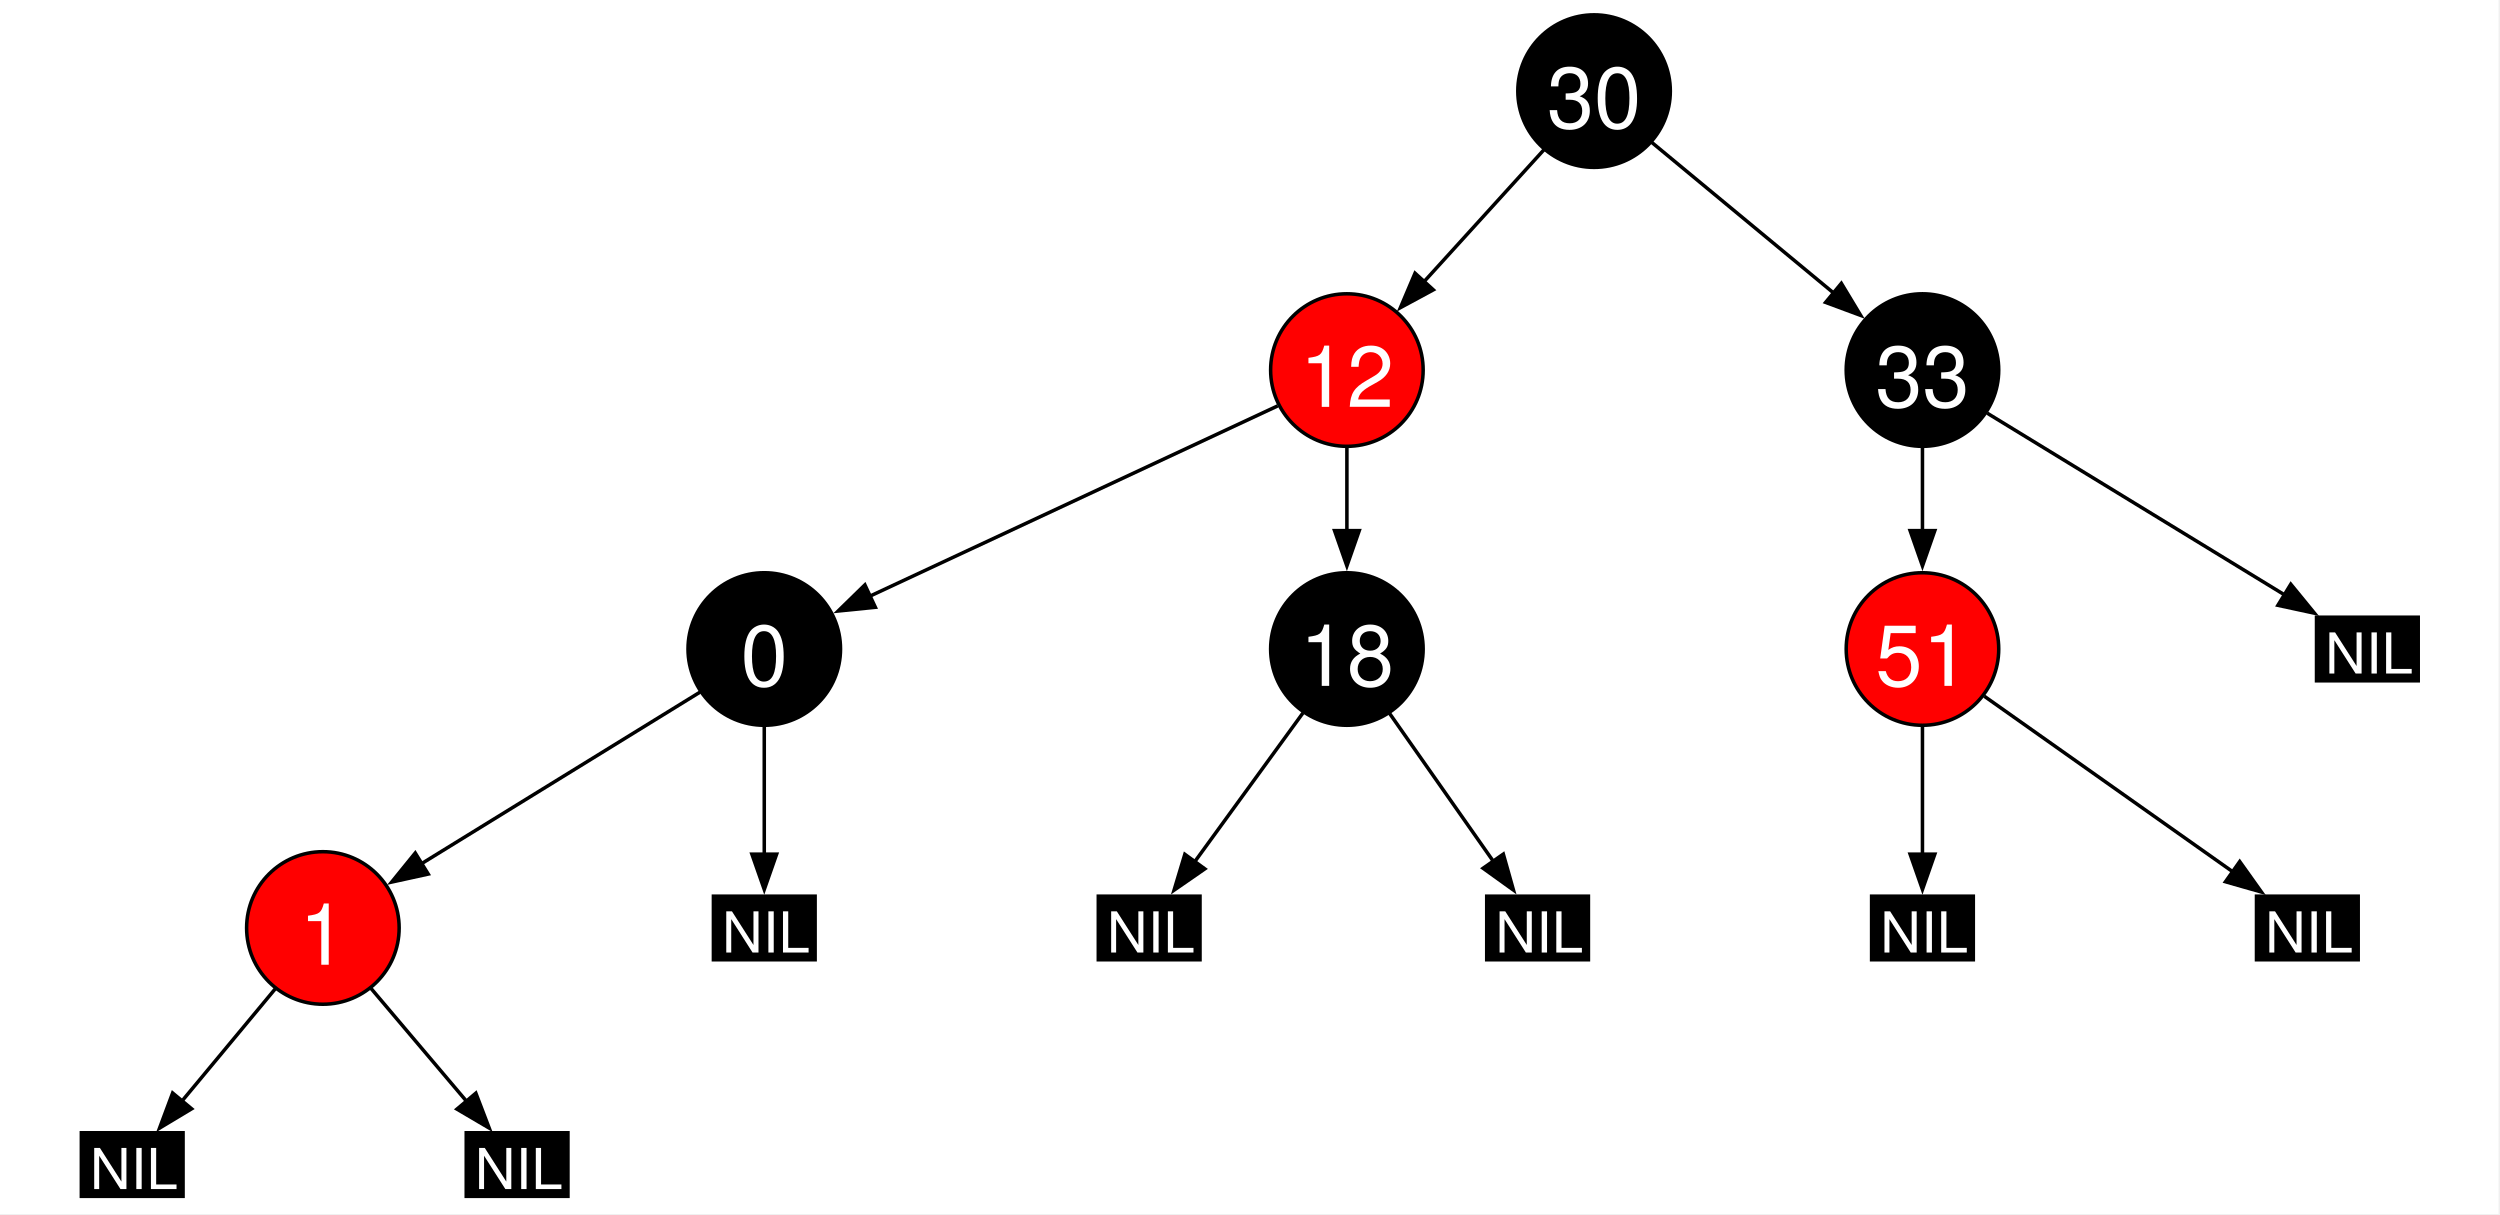
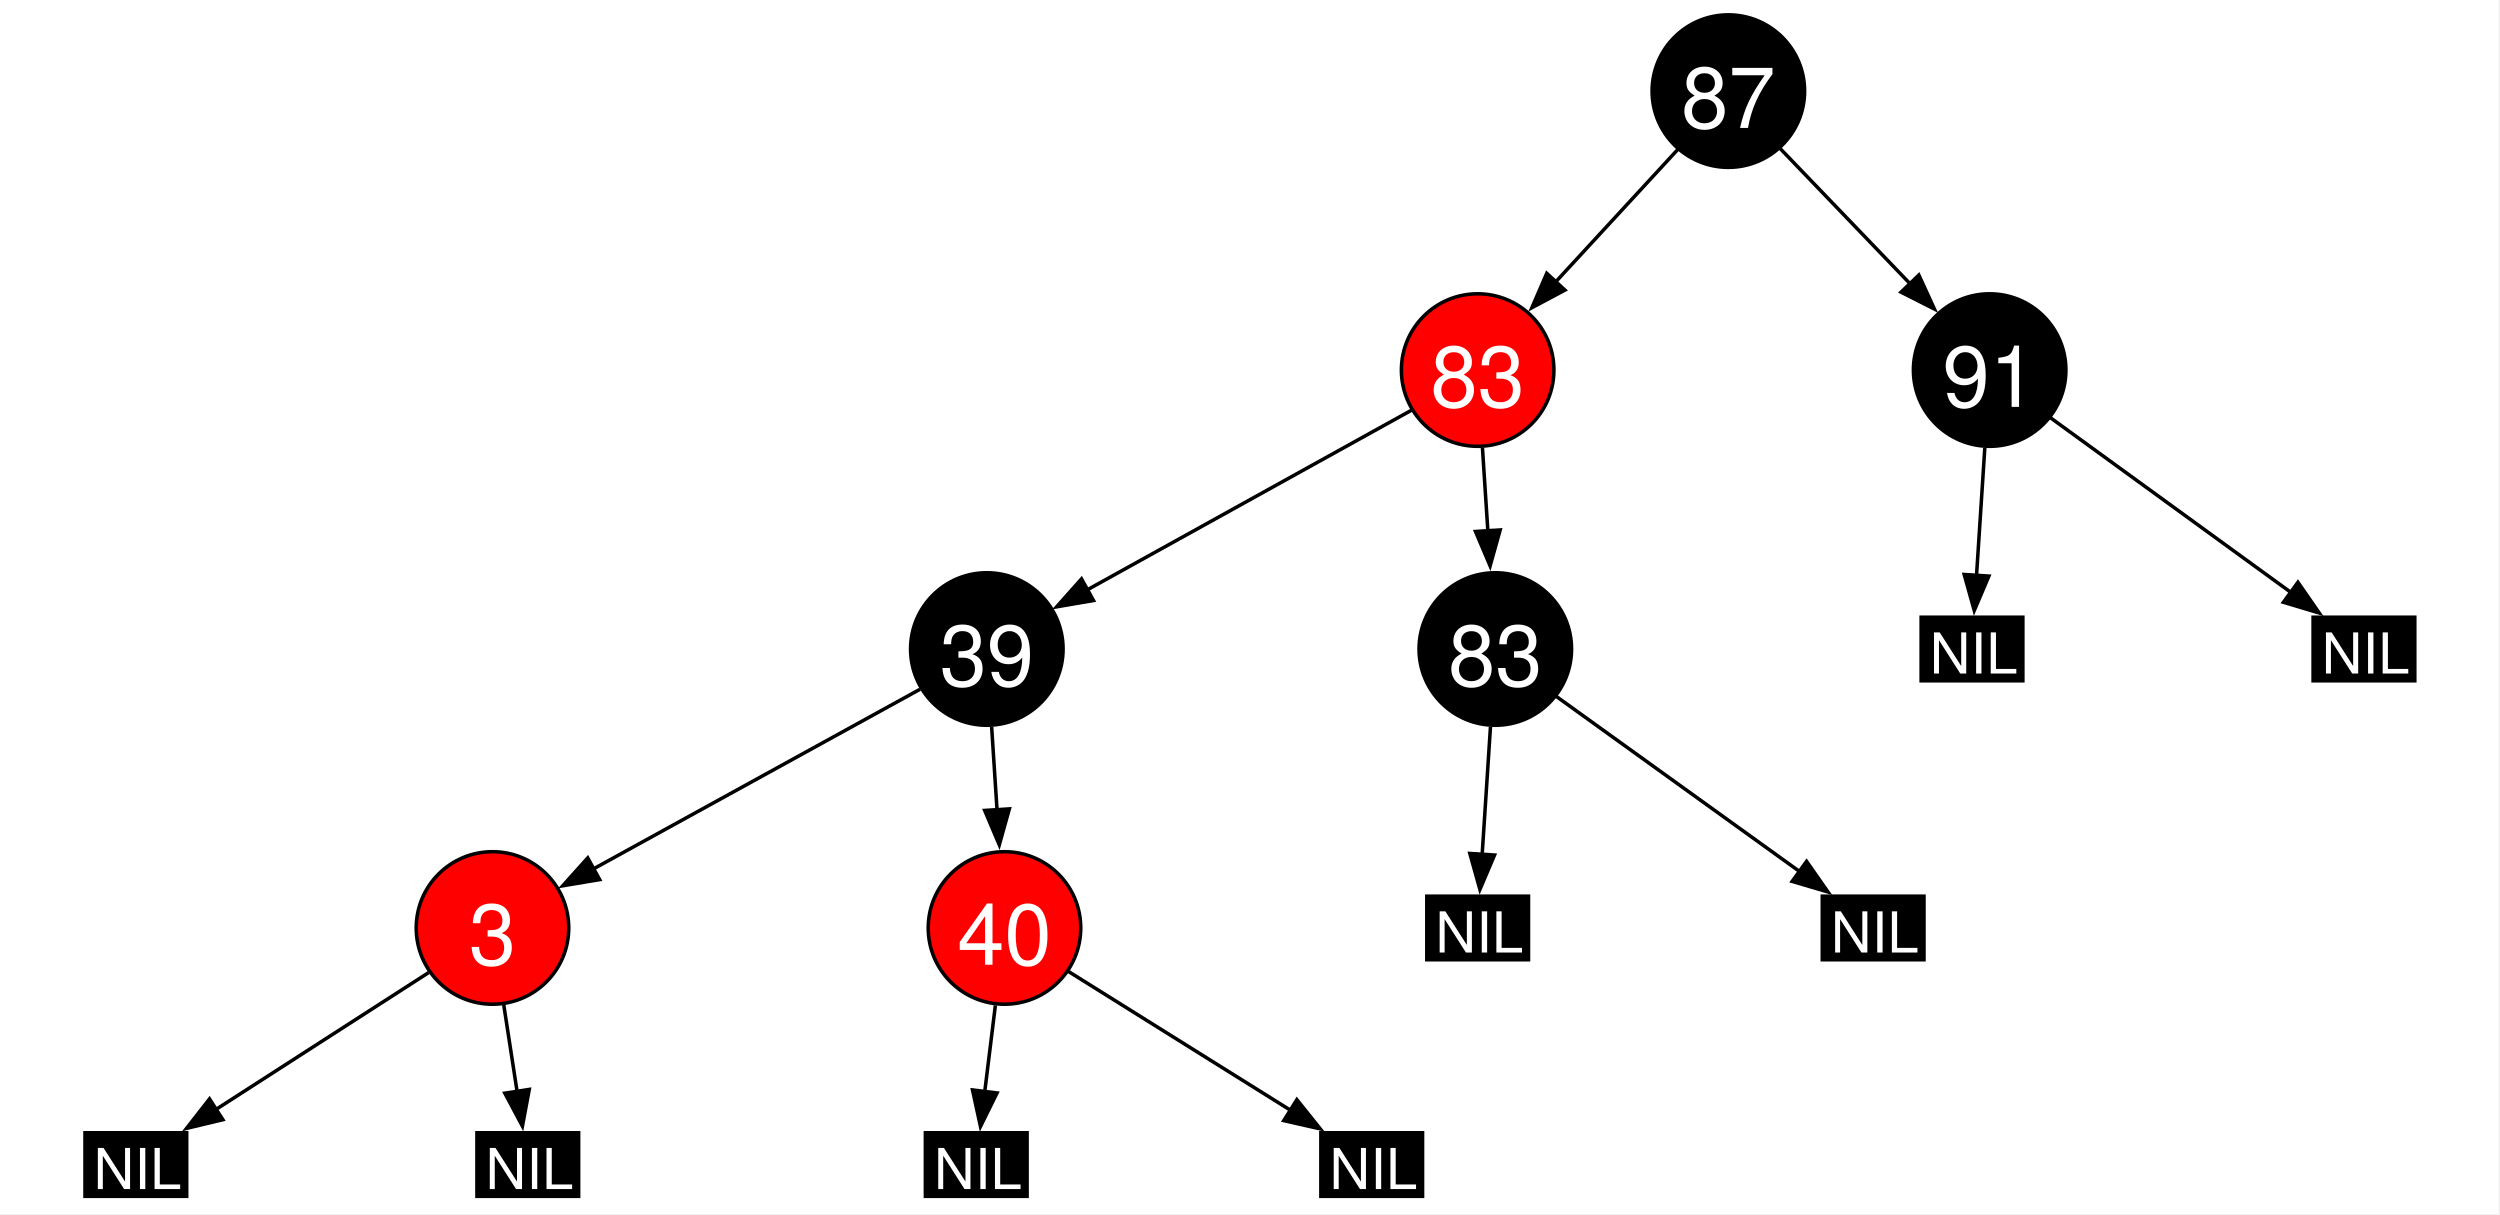
<svg xmlns="http://www.w3.org/2000/svg" width="708pt" height="344pt" viewBox="0.00 0.00 708.00 344.00">
  <g id="graph0" class="graph" transform="scale(1 1) rotate(0) translate(4 339.8)">
    <polygon fill="white" stroke="none" points="-4,4 -4,-339.8 703.58,-339.8 703.58,4 -4,4" />
    <g id="node1" class="node">
-       <ellipse fill="red" stroke="black" cx="377.44" cy="-235" rx="21.6" ry="21.6" />
-       <text xml:space="preserve" text-anchor="middle" x="377.44" y="-224.57" font-family="Helvetica,sans-Serif" font-size="24.00" fill="white">12</text>
+       <ellipse fill="black" stroke="black" cx="485.47" cy="-314" rx="21.6" ry="21.6" />
+       <text xml:space="preserve" text-anchor="middle" x="485.47" y="-303.57" font-family="Helvetica,sans-Serif" font-size="24.00" fill="white">87</text>
+     </g>
+     <g id="node2" class="node">
+       <ellipse fill="red" stroke="black" cx="414.47" cy="-235" rx="21.6" ry="21.6" />
+       <text xml:space="preserve" text-anchor="middle" x="414.47" y="-224.57" font-family="Helvetica,sans-Serif" font-size="24.00" fill="white">83</text>
+     </g>
+     <g id="edge11" class="edge">
+       <path fill="none" stroke="black" d="M471.1,-297.42C461.19,-286.67 447.82,-272.17 436.56,-259.96" />
+       <polygon fill="black" stroke="black" points="439.19,-257.65 429.84,-252.67 434.04,-262.4 439.19,-257.65" />
    </g>
    <g id="node13" class="node">
-       <ellipse fill="black" stroke="black" cx="212.44" cy="-156" rx="21.6" ry="21.6" />
-       <text xml:space="preserve" text-anchor="middle" x="212.44" y="-145.57" font-family="Helvetica,sans-Serif" font-size="24.00" fill="white">0</text>
+       <ellipse fill="black" stroke="black" cx="559.47" cy="-235" rx="21.6" ry="21.6" />
+       <text xml:space="preserve" text-anchor="middle" x="559.47" y="-224.57" font-family="Helvetica,sans-Serif" font-size="24.00" fill="white">91</text>
+     </g>
+     <g id="edge14" class="edge">
+       <path fill="none" stroke="black" d="M500.09,-297.79C510.63,-286.82 525.05,-271.81 537.04,-259.33" />
+       <polygon fill="black" stroke="black" points="539.42,-261.91 543.83,-252.27 534.37,-257.06 539.42,-261.91" />
+     </g>
+     <g id="node3" class="node">
+       <ellipse fill="black" stroke="black" cx="275.47" cy="-156" rx="21.6" ry="21.6" />
+       <text xml:space="preserve" text-anchor="middle" x="275.47" y="-145.57" font-family="Helvetica,sans-Serif" font-size="24.00" fill="white">39</text>
+     </g>
+     <g id="edge7" class="edge">
+       <path fill="none" stroke="black" d="M395.72,-223.62C372.06,-210.51 331.16,-187.85 303.71,-172.65" />
+       <polygon fill="black" stroke="black" points="305.68,-169.74 295.24,-167.95 302.29,-175.86 305.68,-169.74" />
+     </g>
+     <g id="node10" class="node">
+       <ellipse fill="black" stroke="black" cx="419.47" cy="-156" rx="21.6" ry="21.6" />
+       <text xml:space="preserve" text-anchor="middle" x="419.47" y="-145.57" font-family="Helvetica,sans-Serif" font-size="24.00" fill="white">83</text>
+     </g>
+     <g id="edge10" class="edge">
+       <path fill="none" stroke="black" d="M415.83,-212.96C416.31,-205.66 416.85,-197.3 417.37,-189.3" />
+       <polygon fill="black" stroke="black" points="420.85,-189.73 418,-179.53 413.86,-189.28 420.85,-189.73" />
+     </g>
+     <g id="node4" class="node">
+       <ellipse fill="red" stroke="black" cx="135.47" cy="-77" rx="21.6" ry="21.6" />
+       <text xml:space="preserve" text-anchor="middle" x="135.47" y="-66.58" font-family="Helvetica,sans-Serif" font-size="24.00" fill="white">3</text>
+     </g>
+     <g id="edge3" class="edge">
+       <path fill="none" stroke="black" d="M256.58,-144.62C232.76,-131.51 191.56,-108.85 163.92,-93.65" />
+       <polygon fill="black" stroke="black" points="165.82,-90.7 155.37,-88.95 162.45,-96.84 165.82,-90.7" />
+     </g>
+     <g id="node7" class="node">
+       <ellipse fill="red" stroke="black" cx="280.47" cy="-77" rx="21.6" ry="21.6" />
+       <text xml:space="preserve" text-anchor="middle" x="280.47" y="-66.58" font-family="Helvetica,sans-Serif" font-size="24.00" fill="white">40</text>
+     </g>
+     <g id="edge6" class="edge">
+       <path fill="none" stroke="black" d="M276.83,-133.96C277.31,-126.66 277.85,-118.3 278.37,-110.3" />
+       <polygon fill="black" stroke="black" points="281.85,-110.73 279,-100.53 274.86,-110.28 281.85,-110.73" />
+     </g>
+     <g id="node5" class="node">
+       <polygon fill="black" stroke="black" points="20.07,-1 20.07,-19 48.87,-19 48.87,-1 20.07,-1" />
+       <text xml:space="preserve" text-anchor="middle" x="34.94" y="-3.05" font-family="Helvetica,sans-Serif" font-size="16.00" fill="white">NIL</text>
+     </g>
+     <g id="edge1" class="edge">
+       <path fill="none" stroke="black" d="M117.41,-64.38C100.54,-53.52 75.29,-37.28 57.09,-25.56" />
+       <polygon fill="black" stroke="black" points="59.12,-22.71 48.82,-20.24 55.34,-28.59 59.12,-22.71" />
+     </g>
+     <g id="node6" class="node">
+       <polygon fill="black" stroke="black" points="131.07,-1 131.07,-19 159.87,-19 159.87,-1 131.07,-1" />
+       <text xml:space="preserve" text-anchor="middle" x="145.94" y="-3.05" font-family="Helvetica,sans-Serif" font-size="16.00" fill="white">NIL</text>
    </g>
    <g id="edge2" class="edge">
-       <path fill="none" stroke="black" d="M357.86,-224.86C329.21,-211.49 275.62,-186.48 242.1,-170.85" />
-       <polygon fill="black" stroke="black" points="243.9,-167.82 233.36,-166.76 240.94,-174.16 243.9,-167.82" />
+       <path fill="none" stroke="black" d="M138.63,-55.43C139.85,-47.52 141.23,-38.52 142.44,-30.69" />
+       <polygon fill="black" stroke="black" points="145.89,-31.28 143.95,-20.86 138.97,-30.21 145.89,-31.28" />
+     </g>
+     <g id="node8" class="node">
+       <polygon fill="black" stroke="black" points="258.07,-1 258.07,-19 286.87,-19 286.87,-1 258.07,-1" />
+       <text xml:space="preserve" text-anchor="middle" x="272.94" y="-3.05" font-family="Helvetica,sans-Serif" font-size="16.00" fill="white">NIL</text>
+     </g>
+     <g id="edge4" class="edge">
+       <path fill="none" stroke="black" d="M277.89,-55.08C276.92,-47.18 275.82,-38.24 274.86,-30.48" />
+       <polygon fill="black" stroke="black" points="278.36,-30.27 273.67,-20.77 271.42,-31.12 278.36,-30.27" />
+     </g>
+     <g id="node9" class="node">
+       <polygon fill="black" stroke="black" points="370.07,-1 370.07,-19 398.87,-19 398.87,-1 370.07,-1" />
+       <text xml:space="preserve" text-anchor="middle" x="384.94" y="-3.05" font-family="Helvetica,sans-Serif" font-size="16.00" fill="white">NIL</text>
+     </g>
+     <g id="edge5" class="edge">
+       <path fill="none" stroke="black" d="M298.58,-64.68C316.06,-53.75 342.59,-37.17 361.54,-25.33" />
+       <polygon fill="black" stroke="black" points="363.27,-28.38 369.89,-20.11 359.56,-22.44 363.27,-28.38" />
+     </g>
+     <g id="node11" class="node">
+       <polygon fill="black" stroke="black" points="400.07,-68 400.07,-86 428.87,-86 428.87,-68 400.07,-68" />
+       <text xml:space="preserve" text-anchor="middle" x="414.94" y="-70.05" font-family="Helvetica,sans-Serif" font-size="16.00" fill="white">NIL</text>
+     </g>
+     <g id="edge8" class="edge">
+       <path fill="none" stroke="black" d="M418.1,-133.96C417.37,-122.69 416.47,-108.9 415.75,-97.82" />
+       <polygon fill="black" stroke="black" points="419.25,-97.65 415.11,-87.9 412.26,-98.1 419.25,-97.65" />
+     </g>
+     <g id="node12" class="node">
+       <polygon fill="black" stroke="black" points="512.07,-68 512.07,-86 540.87,-86 540.87,-68 512.07,-68" />
+       <text xml:space="preserve" text-anchor="middle" x="526.94" y="-70.05" font-family="Helvetica,sans-Serif" font-size="16.00" fill="white">NIL</text>
+     </g>
+     <g id="edge9" class="edge">
+       <path fill="none" stroke="black" d="M436.66,-142.63C455.46,-129.1 485.58,-107.42 505.69,-92.95" />
+       <polygon fill="black" stroke="black" points="507.62,-95.87 513.69,-87.19 503.53,-90.19 507.62,-95.87" />
    </g>
    <g id="node14" class="node">
-       <ellipse fill="black" stroke="black" cx="377.44" cy="-156" rx="21.6" ry="21.6" />
-       <text xml:space="preserve" text-anchor="middle" x="377.44" y="-145.57" font-family="Helvetica,sans-Serif" font-size="24.00" fill="white">18</text>
+       <polygon fill="black" stroke="black" points="540.07,-147 540.07,-165 568.87,-165 568.87,-147 540.07,-147" />
+       <text xml:space="preserve" text-anchor="middle" x="554.94" y="-149.05" font-family="Helvetica,sans-Serif" font-size="16.00" fill="white">NIL</text>
    </g>
-     <g id="edge7" class="edge">
-       <path fill="none" stroke="black" d="M377.44,-212.96C377.44,-205.66 377.44,-197.3 377.44,-189.3" />
-       <polygon fill="black" stroke="black" points="380.94,-189.53 377.44,-179.53 373.94,-189.53 380.94,-189.53" />
+     <g id="edge12" class="edge">
+       <path fill="none" stroke="black" d="M558.1,-212.96C557.37,-201.69 556.47,-187.9 555.75,-176.82" />
+       <polygon fill="black" stroke="black" points="559.25,-176.65 555.11,-166.9 552.26,-177.1 559.25,-176.65" />
    </g>
-     <g id="node2" class="node">
-       <ellipse fill="red" stroke="black" cx="87.44" cy="-77" rx="21.6" ry="21.6" />
-       <text xml:space="preserve" text-anchor="middle" x="87.44" y="-66.58" font-family="Helvetica,sans-Serif" font-size="24.00" fill="white">1</text>
-     </g>
-     <g id="node5" class="node">
-       <polygon fill="black" stroke="black" points="19.04,-1 19.04,-19 47.84,-19 47.84,-1 19.04,-1" />
-       <text xml:space="preserve" text-anchor="middle" x="33.91" y="-3.05" font-family="Helvetica,sans-Serif" font-size="16.00" fill="white">NIL</text>
-     </g>
-     <g id="edge5" class="edge">
-       <path fill="none" stroke="black" d="M74.09,-59.93C66.03,-50.23 55.77,-37.88 47.57,-28.02" />
-       <polygon fill="black" stroke="black" points="50.27,-25.79 41.19,-20.33 44.89,-30.26 50.27,-25.79" />
-     </g>
-     <g id="node6" class="node">
-       <polygon fill="black" stroke="black" points="128.04,-1 128.04,-19 156.84,-19 156.84,-1 128.04,-1" />
-       <text xml:space="preserve" text-anchor="middle" x="142.91" y="-3.05" font-family="Helvetica,sans-Serif" font-size="16.00" fill="white">NIL</text>
-     </g>
-     <g id="edge6" class="edge">
-       <path fill="none" stroke="black" d="M101.03,-59.93C109.32,-50.13 119.91,-37.63 128.3,-27.71" />
-       <polygon fill="black" stroke="black" points="130.76,-30.22 134.54,-20.33 125.41,-25.7 130.76,-30.22" />
-     </g>
-     <g id="node3" class="node">
-       <ellipse fill="red" stroke="black" cx="540.44" cy="-156" rx="21.6" ry="21.6" />
-       <text xml:space="preserve" text-anchor="middle" x="540.44" y="-145.57" font-family="Helvetica,sans-Serif" font-size="24.00" fill="white">51</text>
-     </g>
-     <g id="node10" class="node">
-       <polygon fill="black" stroke="black" points="526.04,-68 526.04,-86 554.84,-86 554.84,-68 526.04,-68" />
-       <text xml:space="preserve" text-anchor="middle" x="540.91" y="-70.05" font-family="Helvetica,sans-Serif" font-size="16.00" fill="white">NIL</text>
+     <g id="node15" class="node">
+       <polygon fill="black" stroke="black" points="651.07,-147 651.07,-165 679.87,-165 679.87,-147 651.07,-147" />
+       <text xml:space="preserve" text-anchor="middle" x="665.94" y="-149.05" font-family="Helvetica,sans-Serif" font-size="16.00" fill="white">NIL</text>
    </g>
    <g id="edge13" class="edge">
-       <path fill="none" stroke="black" d="M540.44,-133.96C540.44,-122.69 540.44,-108.9 540.44,-97.82" />
-       <polygon fill="black" stroke="black" points="543.94,-97.9 540.44,-87.9 536.94,-97.9 543.94,-97.9" />
-     </g>
-     <g id="node11" class="node">
-       <polygon fill="black" stroke="black" points="635.04,-68 635.04,-86 663.84,-86 663.84,-68 635.04,-68" />
-       <text xml:space="preserve" text-anchor="middle" x="649.91" y="-70.05" font-family="Helvetica,sans-Serif" font-size="16.00" fill="white">NIL</text>
-     </g>
-     <g id="edge14" class="edge">
-       <path fill="none" stroke="black" d="M557.95,-142.63C577.19,-129.04 608.07,-107.22 628.55,-92.75" />
-       <polygon fill="black" stroke="black" points="630.29,-95.81 636.44,-87.18 626.25,-90.09 630.29,-95.81" />
-     </g>
-     <g id="node4" class="node">
-       <polygon fill="black" stroke="black" points="198.04,-68 198.04,-86 226.84,-86 226.84,-68 198.04,-68" />
-       <text xml:space="preserve" text-anchor="middle" x="212.91" y="-70.05" font-family="Helvetica,sans-Serif" font-size="16.00" fill="white">NIL</text>
-     </g>
-     <g id="node7" class="node">
-       <polygon fill="black" stroke="black" points="307.04,-68 307.04,-86 335.84,-86 335.84,-68 307.04,-68" />
-       <text xml:space="preserve" text-anchor="middle" x="321.91" y="-70.05" font-family="Helvetica,sans-Serif" font-size="16.00" fill="white">NIL</text>
-     </g>
-     <g id="node8" class="node">
-       <polygon fill="black" stroke="black" points="417.04,-68 417.04,-86 445.84,-86 445.84,-68 417.04,-68" />
-       <text xml:space="preserve" text-anchor="middle" x="431.91" y="-70.05" font-family="Helvetica,sans-Serif" font-size="16.00" fill="white">NIL</text>
-     </g>
-     <g id="node9" class="node">
-       <polygon fill="black" stroke="black" points="652.04,-147 652.04,-165 680.84,-165 680.84,-147 652.04,-147" />
-       <text xml:space="preserve" text-anchor="middle" x="666.91" y="-149.05" font-family="Helvetica,sans-Serif" font-size="16.00" fill="white">NIL</text>
-     </g>
-     <g id="node12" class="node">
-       <ellipse fill="black" stroke="black" cx="447.44" cy="-314" rx="21.6" ry="21.6" />
-       <text xml:space="preserve" text-anchor="middle" x="447.44" y="-303.57" font-family="Helvetica,sans-Serif" font-size="24.00" fill="white">30</text>
-     </g>
-     <g id="edge1" class="edge">
-       <path fill="none" stroke="black" d="M433.27,-297.42C423.5,-286.67 410.32,-272.17 399.22,-259.96" />
-       <polygon fill="black" stroke="black" points="401.92,-257.72 392.6,-252.68 396.74,-262.43 401.92,-257.72" />
-     </g>
-     <g id="node15" class="node">
-       <ellipse fill="black" stroke="black" cx="540.44" cy="-235" rx="21.6" ry="21.6" />
-       <text xml:space="preserve" text-anchor="middle" x="540.44" y="-224.57" font-family="Helvetica,sans-Serif" font-size="24.00" fill="white">33</text>
-     </g>
-     <g id="edge10" class="edge">
-       <path fill="none" stroke="black" d="M463.64,-299.59C477.95,-287.74 499.05,-270.27 515.51,-256.63" />
-       <polygon fill="black" stroke="black" points="517.47,-259.56 522.94,-250.48 513.01,-254.16 517.47,-259.56" />
-     </g>
-     <g id="edge4" class="edge">
-       <path fill="none" stroke="black" d="M194.26,-143.8C173.52,-131.03 139.37,-109.99 115.28,-95.15" />
-       <polygon fill="black" stroke="black" points="117.27,-92.27 106.92,-90 113.6,-98.23 117.27,-92.27" />
-     </g>
-     <g id="edge3" class="edge">
-       <path fill="none" stroke="black" d="M212.44,-133.96C212.44,-122.69 212.44,-108.9 212.44,-97.82" />
-       <polygon fill="black" stroke="black" points="215.94,-97.9 212.44,-87.9 208.94,-97.9 215.94,-97.9" />
-     </g>
-     <g id="edge8" class="edge">
-       <path fill="none" stroke="black" d="M365.01,-137.91C355.85,-125.33 343.45,-108.26 334.21,-95.57" />
-       <polygon fill="black" stroke="black" points="337.21,-93.74 328.5,-87.71 331.55,-97.86 337.21,-93.74" />
-     </g>
-     <g id="edge9" class="edge">
-       <path fill="none" stroke="black" d="M389.42,-137.91C398.25,-125.33 410.21,-108.26 419.12,-95.57" />
-       <polygon fill="black" stroke="black" points="421.74,-97.92 424.61,-87.73 416.01,-93.91 421.74,-97.92" />
-     </g>
-     <g id="edge12" class="edge">
-       <path fill="none" stroke="black" d="M540.44,-212.96C540.44,-205.66 540.44,-197.3 540.44,-189.3" />
-       <polygon fill="black" stroke="black" points="543.94,-189.53 540.44,-179.53 536.94,-189.53 543.94,-189.53" />
-     </g>
-     <g id="edge11" class="edge">
-       <path fill="none" stroke="black" d="M558.76,-222.8C581.09,-209.15 618.87,-186.07 643.22,-171.19" />
-       <polygon fill="black" stroke="black" points="644.75,-174.35 651.46,-166.15 641.1,-168.38 644.75,-174.35" />
+       <path fill="none" stroke="black" d="M576.5,-221.63C595.12,-208.1 624.96,-186.42 644.89,-171.95" />
+       <polygon fill="black" stroke="black" points="646.77,-174.91 652.81,-166.2 642.66,-169.24 646.77,-174.91" />
    </g>
  </g>
</svg>
